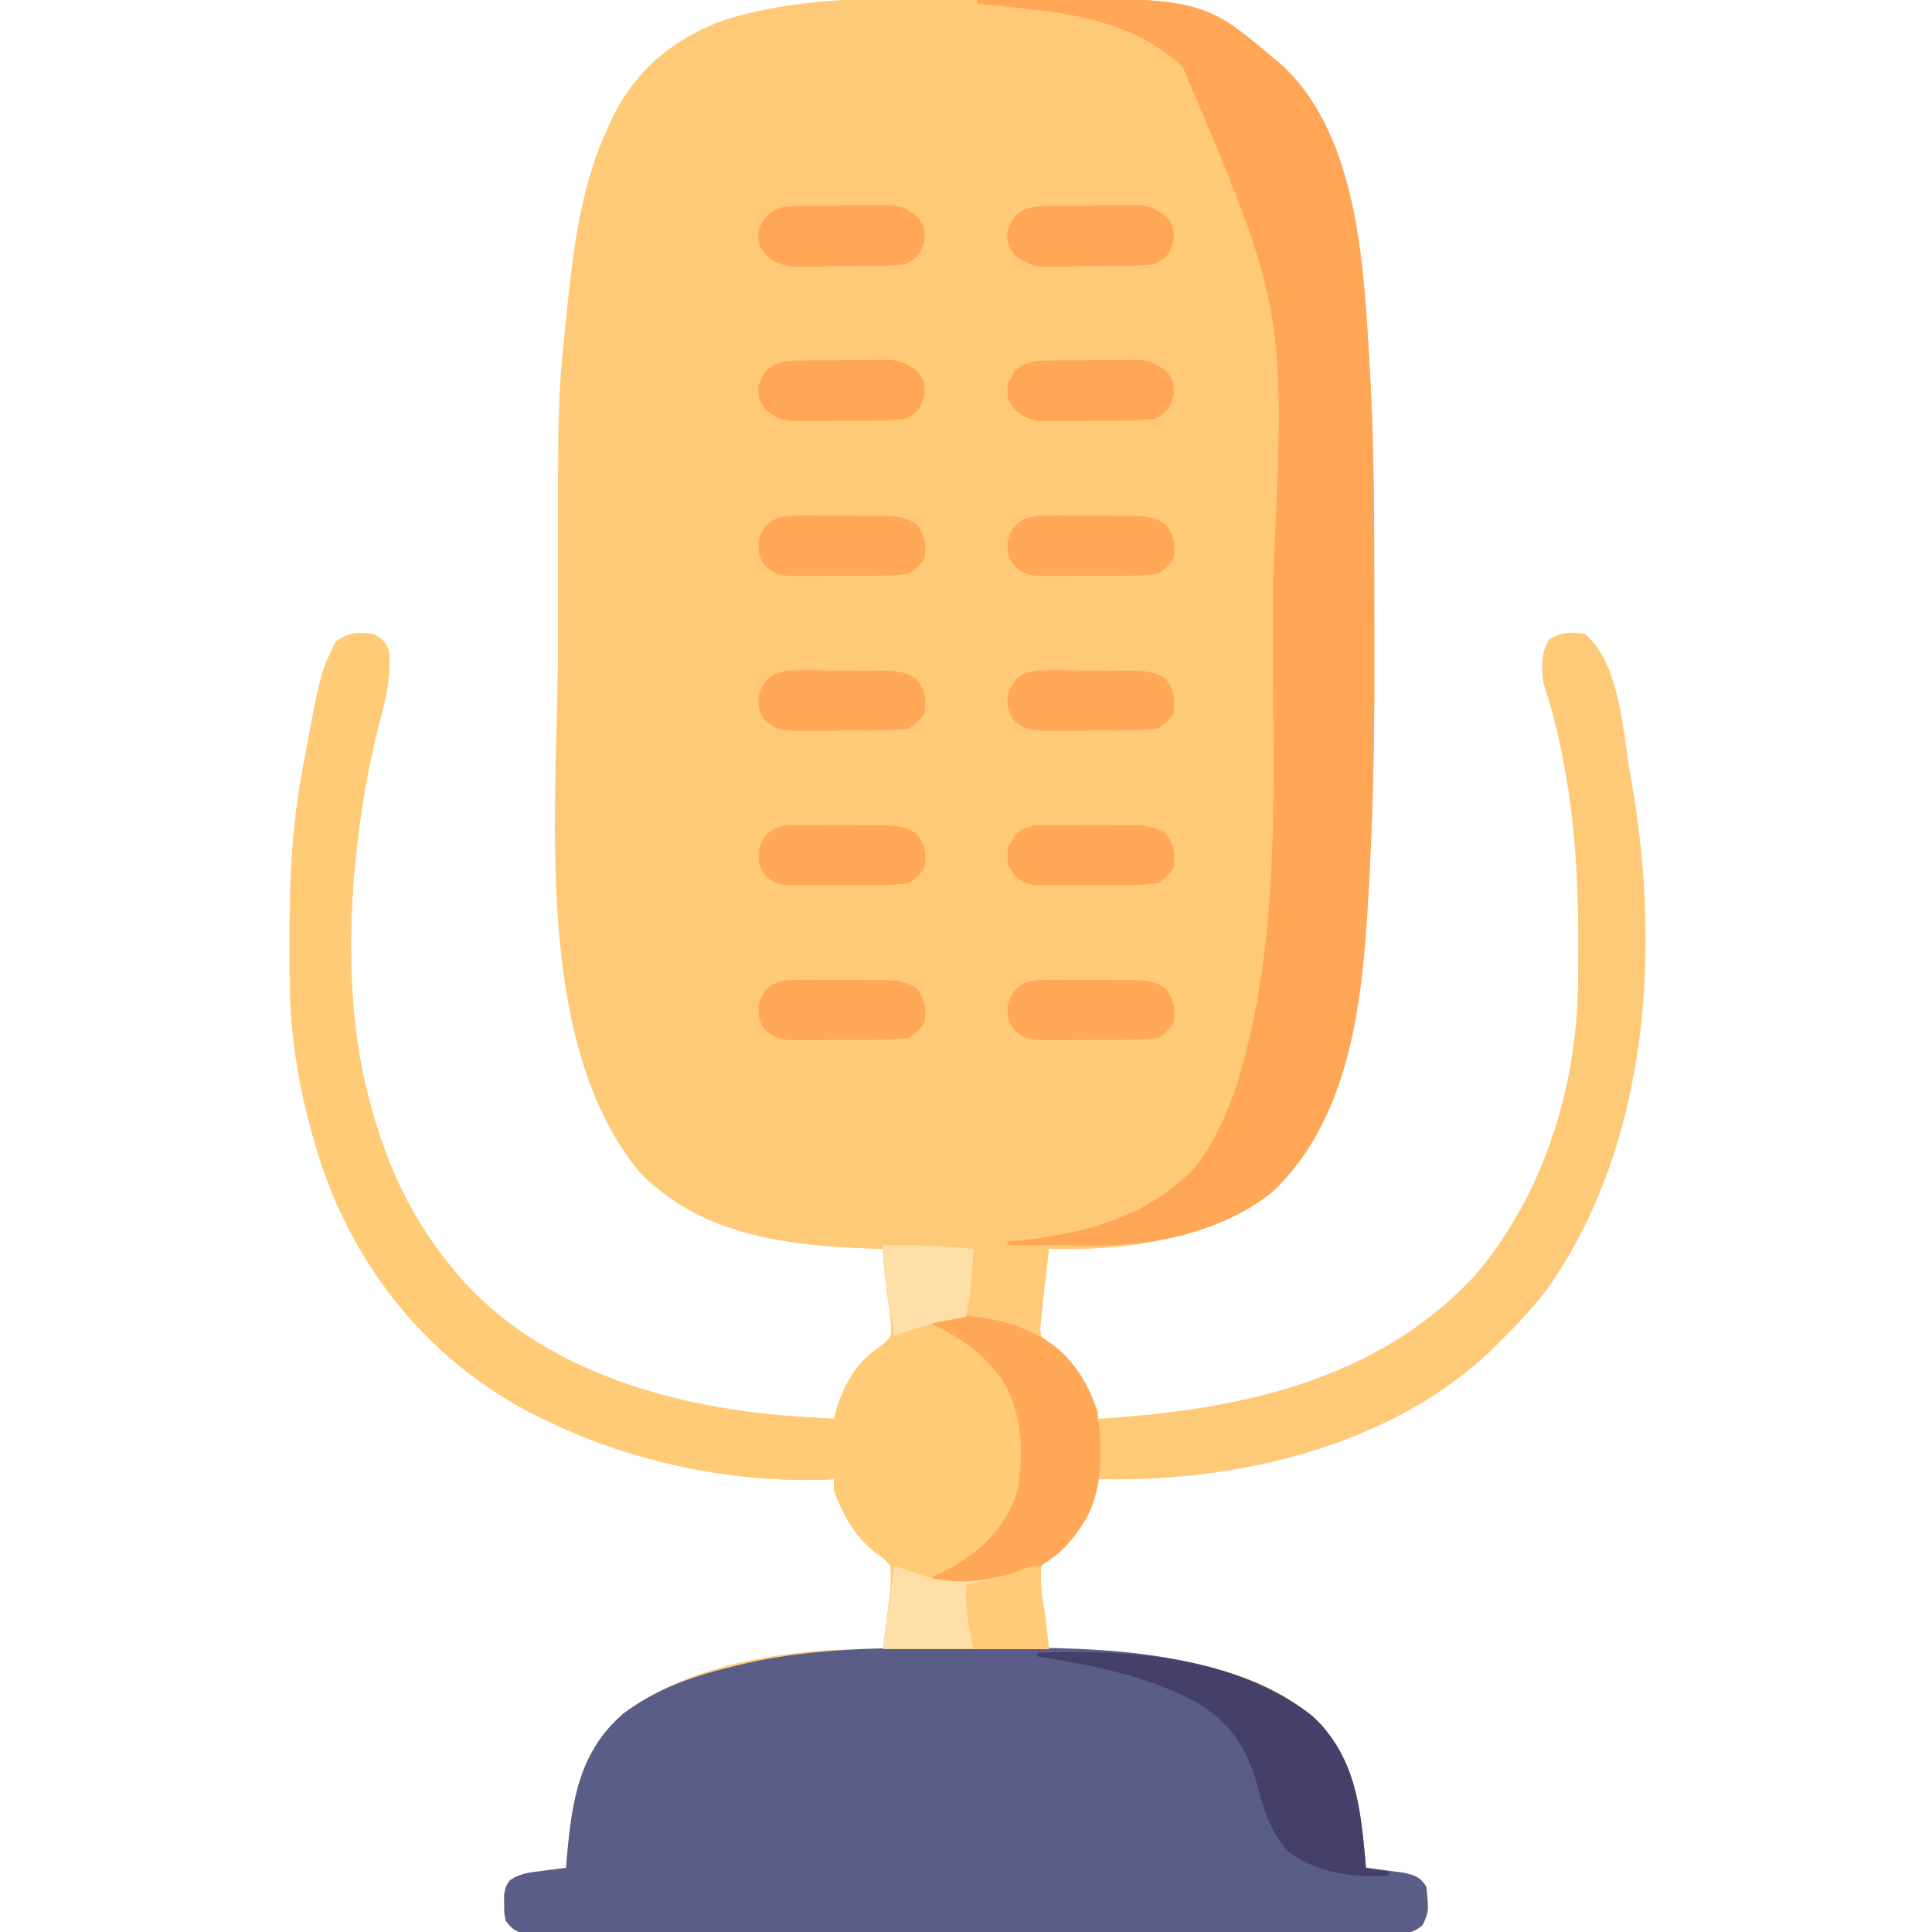
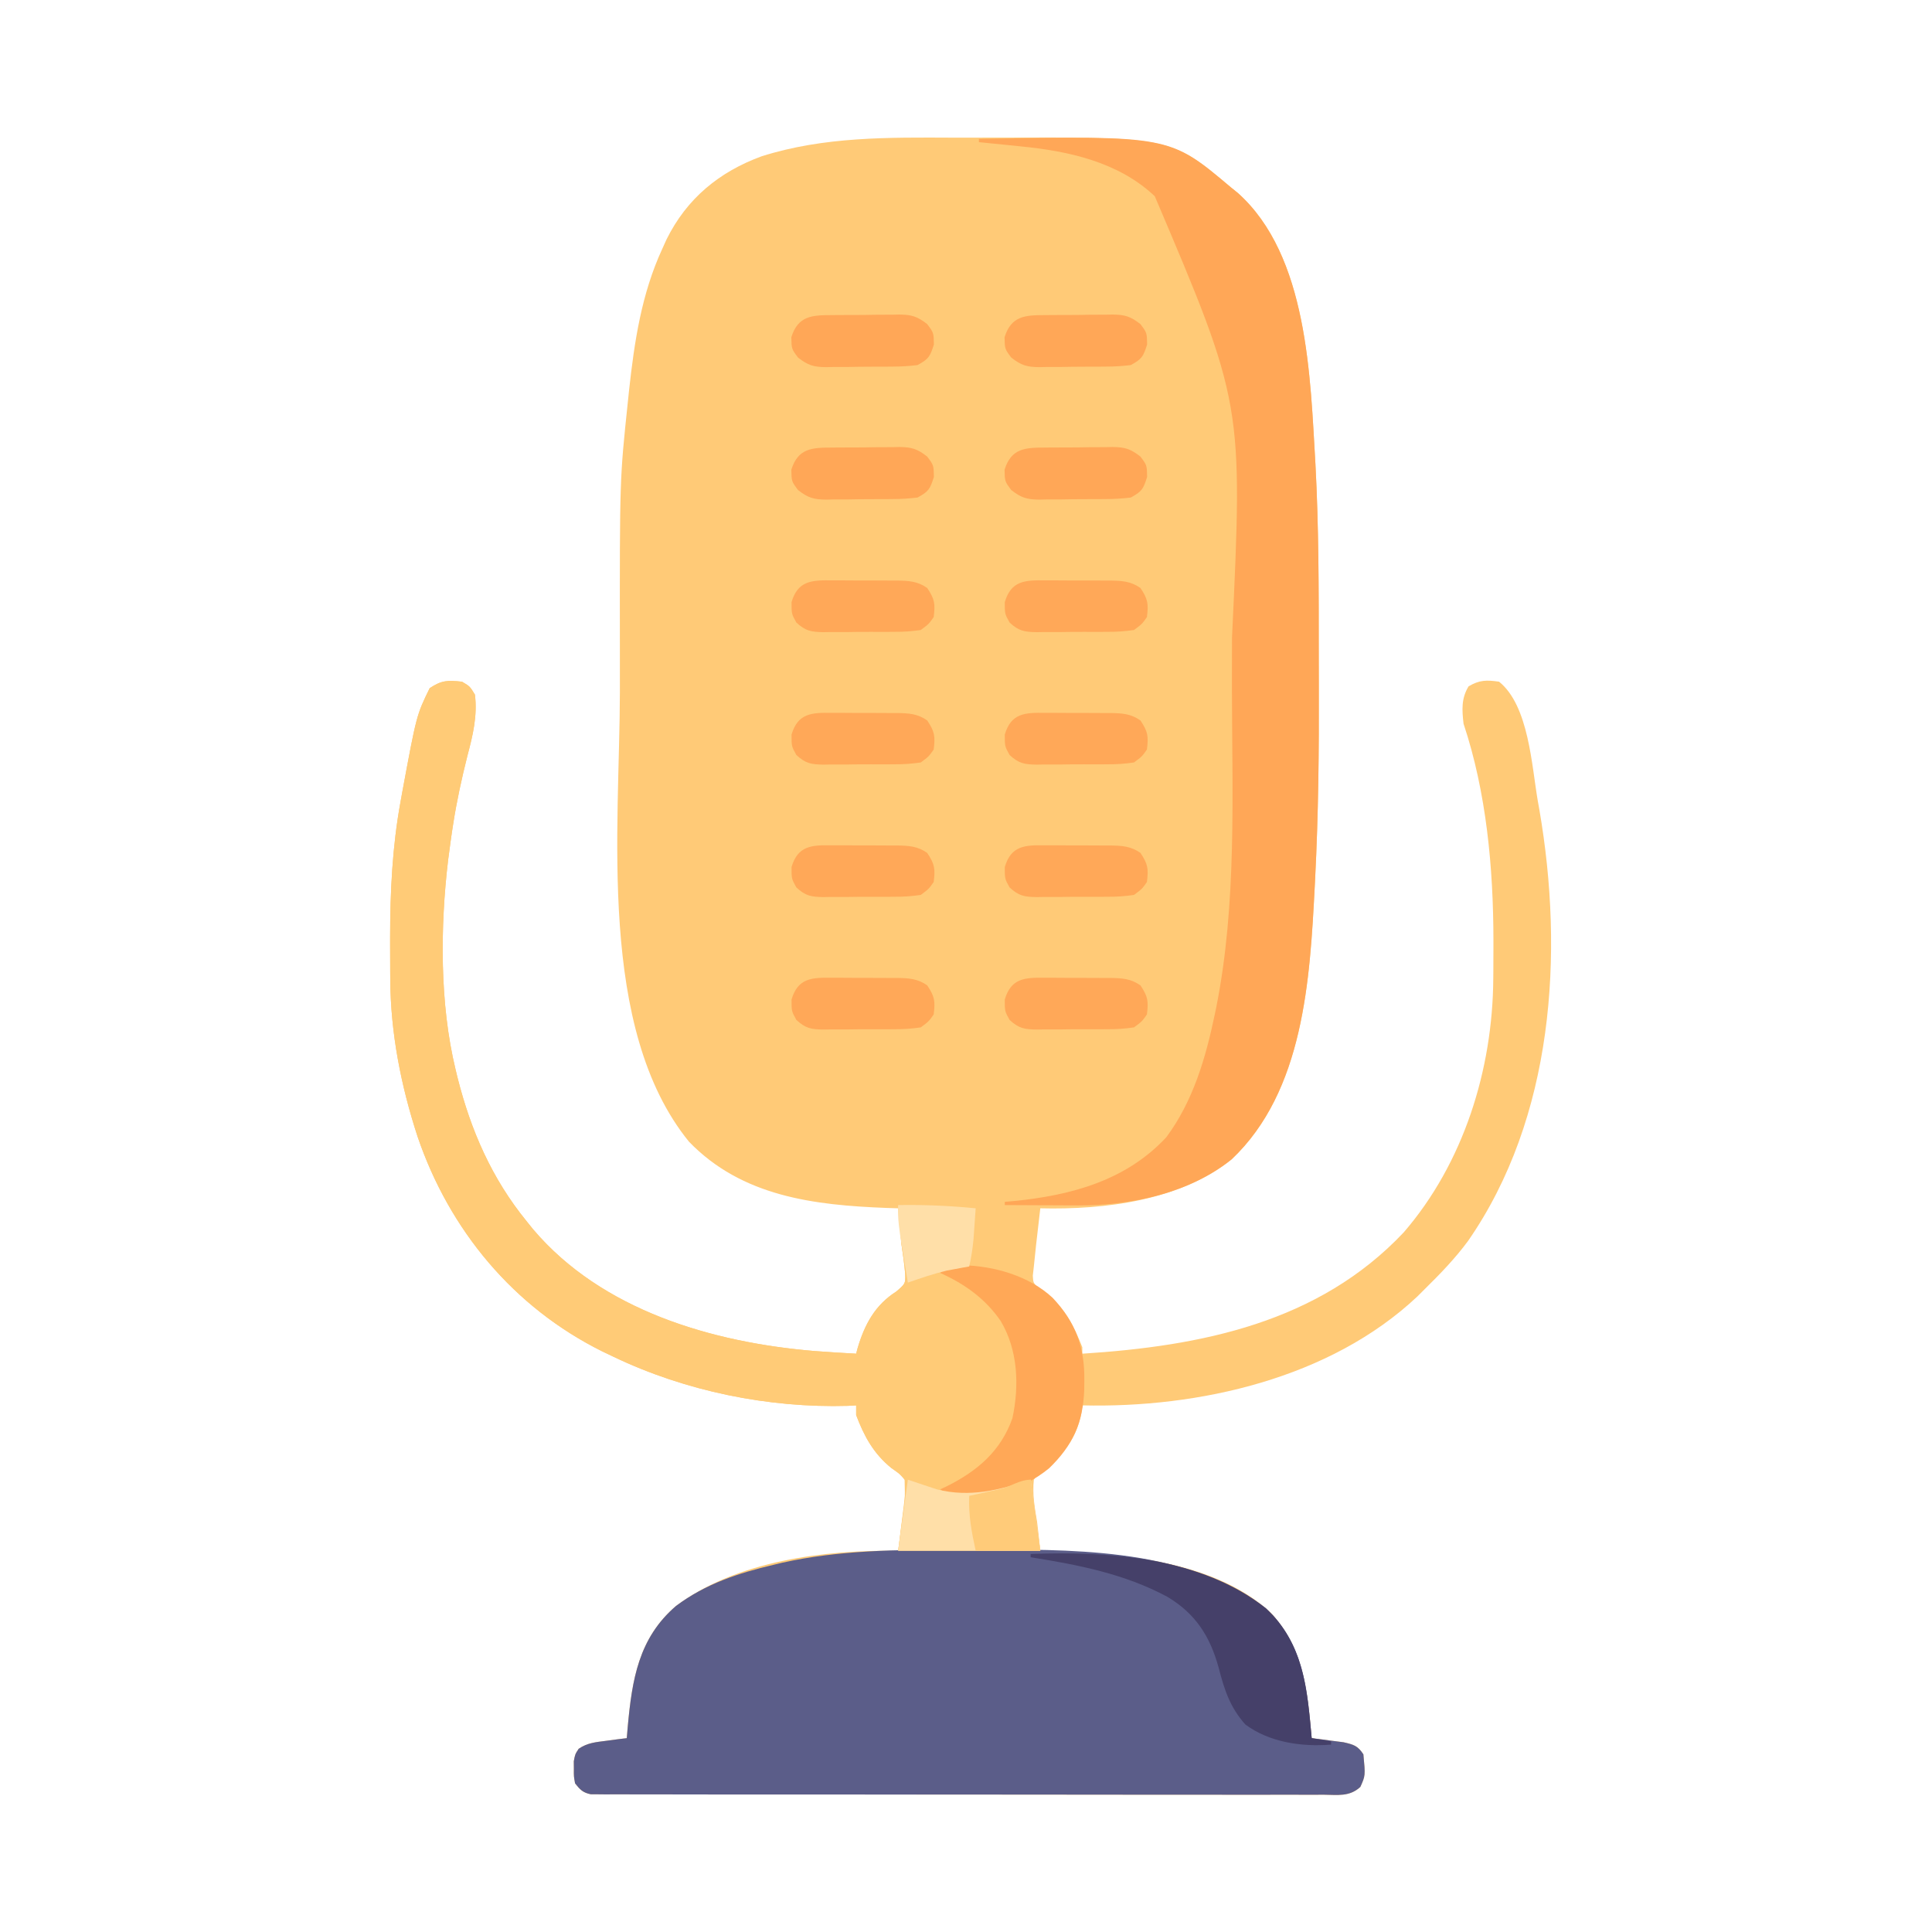
- <svg xmlns="http://www.w3.org/2000/svg" version="1.1" width="512" height="512">
+ <svg xmlns="http://www.w3.org/2000/svg" version="1.1" width="512" height="512" viewBox="-44 -43 598 598">
  <path d="M0 0 C4.02 0.017 8.04 0.007 12.061 -0.01 C67.335 -0.212 67.335 -0.212 85.828 15.391 C86.523 15.952 87.218 16.513 87.934 17.09 C109.729 36.525 110.382 74.254 111.989 101.076 C113.021 120.363 113.016 139.66 113.013 158.969 C113.013 162.598 113.02 166.228 113.034 169.858 C113.108 189.69 112.906 209.465 111.898 229.274 C111.836 230.518 111.836 230.518 111.772 231.788 C110.282 260.6 108.366 295.074 86.078 316.204 C70.247 329.003 46.657 331.883 26.828 331.391 C26.491 334.287 26.159 337.182 25.828 340.079 C25.685 341.304 25.685 341.304 25.539 342.553 C25.281 344.831 25.051 347.11 24.828 349.391 C24.722 350.335 24.617 351.278 24.508 352.25 C24.64 354.549 24.64 354.549 26.586 356.208 C27.367 356.784 28.148 357.36 28.953 357.954 C34.449 362.495 37.247 367.812 39.828 374.391 C39.828 375.051 39.828 375.711 39.828 376.391 C76.717 374.041 112.933 366.775 139.266 338.891 C157.832 317.442 166.853 288.468 167.031 260.325 C167.038 259.577 167.045 258.829 167.053 258.059 C167.07 255.649 167.076 253.239 167.078 250.829 C167.079 250.002 167.079 249.175 167.08 248.323 C167.051 226.019 164.926 202.685 157.828 181.391 C157.345 177.093 157.099 173.587 159.391 169.829 C162.783 167.828 164.955 167.838 168.828 168.391 C178.025 175.804 178.912 194.331 180.828 205.391 C180.982 206.249 181.136 207.108 181.294 207.992 C189.012 252.654 185.681 303.351 159.226 341.498 C155.239 346.899 150.608 351.694 145.828 356.391 C144.705 357.513 144.705 357.513 143.559 358.657 C116.589 384.075 75.831 393.253 39.828 392.391 C39.66 393.723 39.66 393.723 39.488 395.083 C38.082 402.133 34.209 407.6 28.391 411.704 C26.269 413.267 26.269 413.267 24.828 415.391 C24.35 419.872 25.069 423.974 25.828 428.391 C26.192 431.388 26.514 434.389 26.828 437.391 C27.933 437.417 29.038 437.443 30.176 437.469 C52.49 438.201 81.177 440.624 98.305 456.708 C108.527 468.004 109.483 480.859 110.828 495.391 C112.184 495.555 112.184 495.555 113.566 495.723 C114.746 495.882 115.925 496.04 117.141 496.204 C118.898 496.43 118.898 496.43 120.691 496.661 C123.849 497.396 125.062 497.72 126.828 500.391 C127.456 506.989 127.456 506.989 125.889 510.487 C122.535 513.586 118.857 512.939 114.452 512.892 C113.48 512.898 112.507 512.903 111.506 512.909 C108.233 512.923 104.96 512.908 101.688 512.893 C99.347 512.897 97.007 512.902 94.666 512.909 C88.299 512.923 81.931 512.912 75.564 512.895 C69.584 512.883 63.605 512.887 57.626 512.891 C45.778 512.896 33.93 512.882 22.082 512.858 C10.579 512.834 -0.923 512.827 -12.426 512.837 C-24.944 512.849 -37.463 512.851 -49.982 512.836 C-56.611 512.828 -63.24 512.825 -69.87 512.831 C-76.101 512.835 -82.332 512.825 -88.564 512.804 C-90.856 512.798 -93.147 512.798 -95.439 512.803 C-98.558 512.808 -101.677 512.796 -104.796 512.779 C-105.711 512.785 -106.626 512.791 -107.569 512.797 C-108.403 512.789 -109.236 512.78 -110.094 512.771 C-110.814 512.77 -111.535 512.769 -112.277 512.768 C-114.739 512.278 -115.636 511.34 -117.172 509.391 C-117.57 507.235 -117.57 507.235 -117.547 504.891 C-117.558 503.731 -117.558 503.731 -117.57 502.547 C-117.172 500.391 -117.172 500.391 -116.066 498.684 C-113.32 496.81 -110.76 496.625 -107.484 496.204 C-105.715 495.966 -105.715 495.966 -103.91 495.723 C-102.555 495.559 -102.555 495.559 -101.172 495.391 C-101.074 494.231 -100.976 493.071 -100.875 491.875 C-99.536 477.349 -97.558 464.444 -85.918 454.458 C-67.183 440.474 -40.043 437.107 -17.172 437.391 C-16.834 434.85 -16.501 432.308 -16.172 429.766 C-16.076 429.053 -15.981 428.34 -15.883 427.606 C-15.024 421.507 -15.024 421.507 -15.172 415.391 C-16.908 413.372 -16.908 413.372 -19.297 411.766 C-24.8 407.271 -27.678 401.992 -30.172 395.391 C-30.172 394.401 -30.172 393.411 -30.172 392.391 C-31.014 392.438 -31.855 392.484 -32.723 392.532 C-57.323 393.247 -82.934 388.018 -105.172 377.391 C-106.349 376.829 -107.526 376.267 -108.738 375.688 C-136.238 362.038 -156.084 338.098 -165.922 309.204 C-171.06 293.482 -174.278 277.17 -174.375 260.606 C-174.382 259.796 -174.389 258.986 -174.396 258.151 C-174.414 255.543 -174.42 252.936 -174.422 250.329 C-174.423 249.435 -174.423 248.541 -174.424 247.62 C-174.407 233.347 -173.753 219.46 -171.172 205.391 C-170.984 204.355 -170.797 203.319 -170.604 202.252 C-166.243 178.732 -166.243 178.732 -162.172 170.391 C-158.451 167.911 -156.574 167.928 -152.172 168.391 C-149.734 169.829 -149.734 169.829 -148.172 172.391 C-147.355 178.928 -148.815 184.99 -150.484 191.266 C-152.266 198.337 -153.809 205.371 -154.922 212.579 C-155.037 213.319 -155.152 214.059 -155.271 214.822 C-155.596 217.009 -155.89 219.198 -156.172 221.391 C-156.268 222.098 -156.363 222.806 -156.462 223.535 C-158.929 244.267 -159.098 268.054 -154.172 288.391 C-153.973 289.213 -153.775 290.034 -153.57 290.881 C-149.419 307.336 -142.948 322.167 -132.172 335.391 C-131.159 336.65 -131.159 336.65 -130.125 337.934 C-108.845 362.981 -74.767 372.925 -43.068 375.566 C-38.772 375.893 -34.474 376.159 -30.172 376.391 C-30.025 375.834 -29.878 375.277 -29.727 374.704 C-27.569 367.364 -24.317 361.305 -17.734 357.141 C-14.923 354.7 -14.923 354.7 -14.984 351.805 C-15.245 348.636 -15.685 345.533 -16.172 342.391 C-16.374 340.309 -16.562 338.226 -16.734 336.141 C-16.88 334.558 -17.025 332.974 -17.172 331.391 C-18.346 331.354 -19.521 331.316 -20.73 331.278 C-43.181 330.423 -65.498 327.773 -81.922 310.766 C-110.427 275.646 -103.354 213.72 -103.302 171.617 C-103.297 166.904 -103.3 162.19 -103.306 157.476 C-103.359 105.766 -103.359 105.766 -100.859 82.016 C-100.73 80.766 -100.6 79.517 -100.466 78.229 C-98.81 63.102 -96.604 48.313 -90.172 34.391 C-89.743 33.44 -89.313 32.488 -88.871 31.508 C-82.594 18.812 -72.519 10.556 -59.422 5.766 C-40.051 -0.371 -20.102 -0.086 0 0 Z " fill="#FFCA77" transform="translate(251.1719,-0.3911133)" />
  <path d="M0 0 C3.914 0.003 7.827 -0.02 11.74 -0.046 C40.004 -0.117 75.934 0.249 98.25 20.316 C108.175 31.402 108.938 44.144 110.25 58.316 C111.154 58.425 112.058 58.535 112.989 58.648 C114.168 58.806 115.348 58.965 116.563 59.128 C117.735 59.279 118.906 59.43 120.114 59.585 C123.271 60.321 124.484 60.645 126.25 63.316 C126.879 69.913 126.879 69.913 125.311 73.412 C121.957 76.51 118.279 75.863 113.874 75.817 C112.902 75.822 111.93 75.828 110.928 75.834 C107.655 75.847 104.383 75.832 101.11 75.817 C98.769 75.821 96.429 75.827 94.089 75.834 C87.721 75.848 81.353 75.837 74.986 75.82 C69.006 75.808 63.027 75.812 57.048 75.815 C45.2 75.821 33.352 75.807 21.504 75.782 C10.002 75.758 -1.501 75.751 -13.004 75.762 C-25.522 75.773 -38.041 75.775 -50.56 75.761 C-57.189 75.753 -63.818 75.749 -70.448 75.755 C-76.679 75.76 -82.91 75.75 -89.142 75.728 C-91.434 75.723 -93.725 75.722 -96.017 75.727 C-99.136 75.733 -102.255 75.721 -105.374 75.703 C-106.747 75.712 -106.747 75.712 -108.147 75.722 C-108.98 75.713 -109.814 75.705 -110.672 75.696 C-111.392 75.695 -112.113 75.694 -112.855 75.693 C-115.317 75.203 -116.214 74.264 -117.75 72.316 C-118.148 70.159 -118.148 70.159 -118.125 67.816 C-118.132 67.042 -118.14 66.269 -118.148 65.472 C-117.75 63.316 -117.75 63.316 -116.644 61.609 C-113.898 59.735 -111.338 59.55 -108.062 59.128 C-106.883 58.97 -105.703 58.811 -104.488 58.648 C-103.584 58.538 -102.681 58.429 -101.75 58.316 C-101.652 57.156 -101.554 55.995 -101.453 54.8 C-100.114 40.274 -98.136 27.368 -86.496 17.382 C-77.28 10.504 -67.252 7.239 -56.187 4.628 C-55.345 4.426 -54.502 4.223 -53.634 4.014 C-35.942 0.088 -18.037 -0.03 0 0 Z " fill="#5B5D89" transform="translate(251.7498,436.6843)" />
  <path d="M0 0 C2.438 1.438 2.438 1.438 4 4 C4.817 10.537 3.357 16.599 1.688 22.875 C-0.094 29.945 -1.637 36.98 -2.75 44.188 C-2.865 44.928 -2.98 45.668 -3.099 46.431 C-3.424 48.618 -3.718 50.807 -4 53 C-4.096 53.707 -4.191 54.415 -4.29 55.144 C-6.757 75.875 -6.926 99.663 -2 120 C-1.801 120.822 -1.603 121.643 -1.398 122.49 C2.752 138.945 9.224 153.776 20 167 C21.013 168.259 21.013 168.259 22.047 169.543 C43.327 194.59 77.405 204.534 109.104 207.175 C113.4 207.502 117.698 207.768 122 208 C122.147 207.443 122.294 206.886 122.445 206.312 C124.603 198.973 127.855 192.914 134.438 188.75 C137.245 186.313 137.245 186.313 137.188 183.449 C136.924 180.27 136.479 177.154 136 174 C135.796 171.751 135.608 169.501 135.438 167.25 C135.354 166.245 135.27 165.239 135.184 164.203 C135.123 163.476 135.062 162.749 135 162 C143.064 161.871 150.975 162.203 159 163 C158.858 165.063 158.711 167.125 158.562 169.188 C158.441 170.91 158.441 170.91 158.316 172.668 C158.046 175.516 157.625 178.212 157 181 C154.69 181.33 152.38 181.66 150 182 C151.972 183.489 153.949 184.964 155.965 186.395 C163.777 192.01 170.213 199.266 172 209 C172.833 221.375 172.074 230.476 163.812 240.312 C159.701 244.649 155.434 247.559 150 250 C151.602 251.602 153.287 251.17 155.5 251.188 C162.845 251.114 169.053 249.316 176 247 C176.99 254.26 177.98 261.52 179 269 C164.48 269 149.96 269 135 269 C135.99 261.08 135.99 261.08 137 253 C137.676 247.303 137.676 247.303 135.242 245.086 C134.461 244.521 133.68 243.957 132.875 243.375 C127.372 238.88 124.494 233.601 122 227 C122 226.01 122 225.02 122 224 C121.158 224.046 120.316 224.093 119.449 224.141 C94.849 224.856 69.238 219.626 47 209 C45.823 208.438 44.646 207.876 43.434 207.297 C15.934 193.646 -3.912 169.706 -13.75 140.812 C-18.888 125.091 -22.106 108.779 -22.203 92.215 C-22.21 91.405 -22.217 90.594 -22.224 89.76 C-22.242 87.152 -22.248 84.545 -22.25 81.938 C-22.251 81.044 -22.251 80.15 -22.252 79.229 C-22.235 64.956 -21.582 51.069 -19 37 C-18.812 35.964 -18.625 34.928 -18.432 33.861 C-14.071 10.341 -14.071 10.341 -10 2 C-6.279 -0.48 -4.402 -0.463 0 0 Z " fill="#FFCB77" transform="translate(99,168)" />
  <path d="M0 0 C58.994 -1.036 58.994 -1.036 78 15 C78.695 15.561 79.39 16.121 80.105 16.699 C101.901 36.134 102.554 73.863 104.161 100.685 C105.193 119.972 105.188 139.269 105.185 158.577 C105.185 162.207 105.192 165.837 105.206 169.467 C105.28 189.298 105.078 209.074 104.07 228.883 C104.007 230.127 104.007 230.127 103.943 231.397 C102.454 260.209 100.538 294.683 78.25 315.812 C65.292 326.289 47.144 330.168 30.754 330.098 C30.098 330.096 29.442 330.095 28.766 330.093 C26.698 330.088 24.63 330.075 22.562 330.062 C21.149 330.057 19.736 330.053 18.322 330.049 C14.881 330.038 11.441 330.021 8 330 C8 329.67 8 329.34 8 329 C8.969 328.914 9.939 328.827 10.938 328.738 C28.603 326.966 45.528 322.415 58 309 C66.295 297.846 70.202 284.423 73 271 C73.142 270.322 73.284 269.644 73.43 268.946 C79.901 236.64 78.348 202.642 78.316 169.893 C78.311 164.718 78.318 159.543 78.336 154.368 C81.734 81.953 81.734 81.953 54.438 17.75 C43.239 7.139 27.735 3.752 12.938 2.312 C11.69 2.183 10.443 2.053 9.158 1.92 C6.106 1.604 3.054 1.298 0 1 C0 0.67 0 0.34 0 0 Z " fill="#FFA757" transform="translate(259,0)" />
  <path d="M0 0 C9.807 0.18 20.736 3.273 28.02 10.09 C35.144 17.665 37.942 25.344 37.812 35.688 C37.803 36.608 37.794 37.529 37.785 38.477 C37.441 48.671 34.247 55.774 26.875 62.875 C17.913 70.12 7.625 72.555 -3.812 71.375 C-4.803 70.715 -5.793 70.055 -6.812 69.375 C-6.111 69.046 -5.41 68.718 -4.688 68.379 C4.732 63.656 11.987 57.494 15.566 47.312 C17.702 37.212 17.281 26.248 11.934 17.27 C7.163 10.341 0.816 5.808 -6.812 2.375 C-4.318 -0.119 -3.455 0.051 0 0 Z " fill="#FFA857" transform="translate(253.8125,348.625)" />
  <path d="M0 0 C24.289 -0.932 52.994 1.039 72.875 16.812 C84.616 27.838 85.599 41.87 87 57 C88.98 57.33 90.96 57.66 93 58 C93 58.33 93 58.66 93 59 C83.963 59.734 73.889 58.315 66.438 52.75 C61.688 47.391 59.961 42.016 58.188 35.125 C55.502 25.404 51.03 18.457 42.301 13.234 C29.022 6.11 14.735 3.355 0 1 C0 0.67 0 0.34 0 0 Z " fill="#454069" transform="translate(275,438)" />
  <path d="M0 0 C2.97 0.99 5.94 1.98 9 3 C19.192 5.548 28.26 3.247 38 0 C38.99 7.26 39.98 14.52 41 22 C26.48 22 11.96 22 -3 22 C-2.01 14.74 -1.02 7.48 0 0 Z " fill="#FFDFA8" transform="translate(237,415)" />
  <path d="M0 0 C0.737 -0.008 1.474 -0.015 2.234 -0.023 C3.79 -0.034 5.345 -0.037 6.901 -0.032 C9.275 -0.031 11.645 -0.073 14.018 -0.117 C15.533 -0.122 17.048 -0.125 18.562 -0.125 C19.268 -0.141 19.973 -0.158 20.7 -0.175 C24.558 -0.121 26.246 0.39 29.33 2.779 C31.348 5.469 31.348 5.469 31.41 9.094 C30.213 12.897 29.762 13.602 26.348 15.469 C23.716 15.785 21.327 15.937 18.695 15.938 C17.958 15.945 17.221 15.953 16.462 15.961 C14.906 15.971 13.35 15.974 11.794 15.97 C9.421 15.969 7.051 16.01 4.678 16.055 C3.163 16.06 1.648 16.063 0.133 16.062 C-0.925 16.087 -0.925 16.087 -2.005 16.112 C-5.862 16.058 -7.551 15.547 -10.635 13.158 C-12.652 10.469 -12.652 10.469 -12.715 6.844 C-10.623 0.198 -6.349 0.002 0 0 Z " fill="#FFA757" transform="translate(279.6523,95.53125)" />
  <path d="M0 0 C0.737 -0.008 1.474 -0.015 2.234 -0.023 C3.79 -0.034 5.345 -0.037 6.901 -0.032 C9.275 -0.031 11.645 -0.073 14.018 -0.117 C15.533 -0.122 17.048 -0.125 18.562 -0.125 C19.268 -0.141 19.973 -0.158 20.7 -0.175 C24.558 -0.121 26.246 0.39 29.33 2.779 C31.348 5.469 31.348 5.469 31.41 9.094 C30.213 12.897 29.762 13.602 26.348 15.469 C23.716 15.785 21.327 15.937 18.695 15.938 C17.958 15.945 17.221 15.953 16.462 15.961 C14.906 15.971 13.35 15.974 11.794 15.97 C9.421 15.969 7.051 16.01 4.678 16.055 C3.163 16.06 1.648 16.063 0.133 16.062 C-0.925 16.087 -0.925 16.087 -2.005 16.112 C-5.862 16.058 -7.551 15.547 -10.635 13.158 C-12.652 10.469 -12.652 10.469 -12.715 6.844 C-10.623 0.198 -6.349 0.002 0 0 Z " fill="#FFA757" transform="translate(213.6523,95.53125)" />
  <path d="M0 0 C0.737 -0.008 1.474 -0.015 2.234 -0.023 C3.79 -0.034 5.345 -0.037 6.901 -0.032 C9.275 -0.031 11.645 -0.073 14.018 -0.117 C15.533 -0.122 17.048 -0.125 18.562 -0.125 C19.268 -0.141 19.973 -0.158 20.7 -0.175 C24.558 -0.121 26.246 0.39 29.33 2.779 C31.348 5.469 31.348 5.469 31.41 9.094 C30.213 12.897 29.762 13.602 26.348 15.469 C23.716 15.785 21.327 15.937 18.695 15.938 C17.958 15.945 17.221 15.953 16.462 15.961 C14.906 15.971 13.35 15.974 11.794 15.97 C9.421 15.969 7.051 16.01 4.678 16.055 C3.163 16.06 1.648 16.063 0.133 16.062 C-0.925 16.087 -0.925 16.087 -2.005 16.112 C-5.862 16.058 -7.551 15.547 -10.635 13.158 C-12.652 10.469 -12.652 10.469 -12.715 6.844 C-10.623 0.198 -6.349 0.002 0 0 Z " fill="#FFA757" transform="translate(279.6523,54.53125)" />
  <path d="M0 0 C0.737 -0.008 1.474 -0.015 2.234 -0.023 C3.79 -0.034 5.345 -0.037 6.901 -0.032 C9.275 -0.031 11.645 -0.073 14.018 -0.117 C15.533 -0.122 17.048 -0.125 18.562 -0.125 C19.268 -0.141 19.973 -0.158 20.7 -0.175 C24.558 -0.121 26.246 0.39 29.33 2.779 C31.348 5.469 31.348 5.469 31.41 9.094 C30.213 12.897 29.762 13.602 26.348 15.469 C23.716 15.785 21.327 15.937 18.695 15.938 C17.958 15.945 17.221 15.953 16.462 15.961 C14.906 15.971 13.35 15.974 11.794 15.97 C9.421 15.969 7.051 16.01 4.678 16.055 C3.163 16.06 1.648 16.063 0.133 16.062 C-0.925 16.087 -0.925 16.087 -2.005 16.112 C-5.862 16.058 -7.551 15.547 -10.635 13.158 C-12.652 10.469 -12.652 10.469 -12.715 6.844 C-10.623 0.198 -6.349 0.002 0 0 Z " fill="#FFA757" transform="translate(213.6523,54.53125)" />
  <path d="M0 0 C1.076 -0.001 1.076 -0.001 2.174 -0.002 C3.687 0.001 5.2 0.011 6.712 0.027 C9.023 0.051 11.333 0.048 13.645 0.041 C15.117 0.047 16.59 0.054 18.062 0.062 C18.751 0.062 19.44 0.061 20.149 0.06 C23.752 0.113 26.541 0.256 29.531 2.363 C31.859 5.855 32.034 7.256 31.531 11.363 C30.016 13.519 30.016 13.519 27.531 15.363 C24.691 15.773 22.245 15.948 19.406 15.93 C18.23 15.939 18.23 15.939 17.031 15.948 C15.377 15.956 13.722 15.952 12.068 15.94 C9.539 15.926 7.013 15.96 4.484 15.998 C2.875 15.999 1.266 15.997 -0.344 15.992 C-1.475 16.012 -1.475 16.012 -2.629 16.032 C-6.439 15.965 -8.135 15.671 -10.977 13.051 C-12.469 10.363 -12.469 10.363 -12.469 6.738 C-10.505 0.11 -6.273 -0.084 0 0 Z " fill="#FFA858" transform="translate(279.4688,259.6367)" />
  <path d="M0 0 C1.076 -0.001 1.076 -0.001 2.174 -0.002 C3.687 0.001 5.2 0.011 6.712 0.027 C9.023 0.051 11.333 0.048 13.645 0.041 C15.117 0.047 16.59 0.054 18.062 0.062 C18.751 0.062 19.44 0.061 20.149 0.06 C23.752 0.113 26.541 0.256 29.531 2.363 C31.859 5.855 32.034 7.256 31.531 11.363 C30.016 13.519 30.016 13.519 27.531 15.363 C24.691 15.773 22.245 15.948 19.406 15.93 C18.23 15.939 18.23 15.939 17.031 15.948 C15.377 15.956 13.722 15.952 12.068 15.94 C9.539 15.926 7.013 15.96 4.484 15.998 C2.875 15.999 1.266 15.997 -0.344 15.992 C-1.475 16.012 -1.475 16.012 -2.629 16.032 C-6.439 15.965 -8.135 15.671 -10.977 13.051 C-12.469 10.363 -12.469 10.363 -12.469 6.738 C-10.505 0.11 -6.273 -0.084 0 0 Z " fill="#FFA858" transform="translate(213.4688,259.6367)" />
  <path d="M0 0 C1.076 -0.001 1.076 -0.001 2.174 -0.002 C3.687 0.001 5.2 0.011 6.712 0.027 C9.023 0.051 11.333 0.048 13.645 0.041 C15.117 0.047 16.59 0.054 18.062 0.062 C18.751 0.062 19.44 0.061 20.149 0.06 C23.752 0.113 26.541 0.256 29.531 2.363 C31.859 5.855 32.034 7.256 31.531 11.363 C30.016 13.519 30.016 13.519 27.531 15.363 C24.691 15.773 22.245 15.948 19.406 15.93 C18.23 15.939 18.23 15.939 17.031 15.948 C15.377 15.956 13.722 15.952 12.068 15.94 C9.539 15.926 7.013 15.96 4.484 15.998 C2.875 15.999 1.266 15.997 -0.344 15.992 C-1.475 16.012 -1.475 16.012 -2.629 16.032 C-6.439 15.965 -8.135 15.671 -10.977 13.051 C-12.469 10.363 -12.469 10.363 -12.469 6.738 C-10.505 0.11 -6.273 -0.084 0 0 Z " fill="#FFA858" transform="translate(279.4688,218.6367)" />
  <path d="M0 0 C1.076 -0.001 1.076 -0.001 2.174 -0.002 C3.687 0.001 5.2 0.011 6.712 0.027 C9.023 0.051 11.333 0.048 13.645 0.041 C15.117 0.047 16.59 0.054 18.062 0.062 C18.751 0.062 19.44 0.061 20.149 0.06 C23.752 0.113 26.541 0.256 29.531 2.363 C31.859 5.855 32.034 7.256 31.531 11.363 C30.016 13.519 30.016 13.519 27.531 15.363 C24.691 15.773 22.245 15.948 19.406 15.93 C18.23 15.939 18.23 15.939 17.031 15.948 C15.377 15.956 13.722 15.952 12.068 15.94 C9.539 15.926 7.013 15.96 4.484 15.998 C2.875 15.999 1.266 15.997 -0.344 15.992 C-1.475 16.012 -1.475 16.012 -2.629 16.032 C-6.439 15.965 -8.135 15.671 -10.977 13.051 C-12.469 10.363 -12.469 10.363 -12.469 6.738 C-10.505 0.11 -6.273 -0.084 0 0 Z " fill="#FFA858" transform="translate(213.4688,218.6367)" />
  <path d="M0 0 C1.076 -0.001 1.076 -0.001 2.174 -0.002 C3.687 0.001 5.2 0.011 6.712 0.027 C9.023 0.051 11.333 0.048 13.645 0.041 C15.117 0.047 16.59 0.054 18.062 0.062 C18.751 0.062 19.44 0.061 20.149 0.06 C23.752 0.113 26.541 0.256 29.531 2.363 C31.859 5.855 32.034 7.256 31.531 11.363 C30.016 13.519 30.016 13.519 27.531 15.363 C24.691 15.773 22.245 15.948 19.406 15.93 C18.23 15.939 18.23 15.939 17.031 15.948 C15.377 15.956 13.722 15.952 12.068 15.94 C9.539 15.926 7.013 15.96 4.484 15.998 C2.875 15.999 1.266 15.997 -0.344 15.992 C-1.475 16.012 -1.475 16.012 -2.629 16.032 C-6.439 15.965 -8.135 15.671 -10.977 13.051 C-12.469 10.363 -12.469 10.363 -12.469 6.738 C-10.505 0.11 -6.273 -0.084 0 0 Z " fill="#FFA858" transform="translate(279.4688,177.6367)" />
  <path d="M0 0 C1.076 -0.001 1.076 -0.001 2.174 -0.002 C3.687 0.001 5.2 0.011 6.712 0.027 C9.023 0.051 11.333 0.048 13.645 0.041 C15.117 0.047 16.59 0.054 18.062 0.062 C18.751 0.062 19.44 0.061 20.149 0.06 C23.752 0.113 26.541 0.256 29.531 2.363 C31.859 5.855 32.034 7.256 31.531 11.363 C30.016 13.519 30.016 13.519 27.531 15.363 C24.691 15.773 22.245 15.948 19.406 15.93 C18.23 15.939 18.23 15.939 17.031 15.948 C15.377 15.956 13.722 15.952 12.068 15.94 C9.539 15.926 7.013 15.96 4.484 15.998 C2.875 15.999 1.266 15.997 -0.344 15.992 C-1.475 16.012 -1.475 16.012 -2.629 16.032 C-6.439 15.965 -8.135 15.671 -10.977 13.051 C-12.469 10.363 -12.469 10.363 -12.469 6.738 C-10.505 0.11 -6.273 -0.084 0 0 Z " fill="#FFA858" transform="translate(213.4688,177.6367)" />
  <path d="M0 0 C1.076 -0.001 1.076 -0.001 2.174 -0.002 C3.687 0.001 5.2 0.011 6.712 0.027 C9.023 0.051 11.333 0.048 13.645 0.041 C15.117 0.047 16.59 0.054 18.062 0.062 C18.751 0.062 19.44 0.061 20.149 0.06 C23.752 0.113 26.541 0.256 29.531 2.363 C31.859 5.855 32.034 7.256 31.531 11.363 C30.016 13.519 30.016 13.519 27.531 15.363 C24.691 15.773 22.245 15.948 19.406 15.93 C18.23 15.939 18.23 15.939 17.031 15.948 C15.377 15.956 13.722 15.952 12.068 15.94 C9.539 15.926 7.013 15.96 4.484 15.998 C2.875 15.999 1.266 15.997 -0.344 15.992 C-1.475 16.012 -1.475 16.012 -2.629 16.032 C-6.439 15.965 -8.135 15.671 -10.977 13.051 C-12.469 10.363 -12.469 10.363 -12.469 6.738 C-10.505 0.11 -6.273 -0.084 0 0 Z " fill="#FFA858" transform="translate(279.4688,136.6367)" />
  <path d="M0 0 C1.076 -0.001 1.076 -0.001 2.174 -0.002 C3.687 0.001 5.2 0.011 6.712 0.027 C9.023 0.051 11.333 0.048 13.645 0.041 C15.117 0.047 16.59 0.054 18.062 0.062 C18.751 0.062 19.44 0.061 20.149 0.06 C23.752 0.113 26.541 0.256 29.531 2.363 C31.859 5.855 32.034 7.256 31.531 11.363 C30.016 13.519 30.016 13.519 27.531 15.363 C24.691 15.773 22.245 15.948 19.406 15.93 C18.23 15.939 18.23 15.939 17.031 15.948 C15.377 15.956 13.722 15.952 12.068 15.94 C9.539 15.926 7.013 15.96 4.484 15.998 C2.875 15.999 1.266 15.997 -0.344 15.992 C-1.475 16.012 -1.475 16.012 -2.629 16.032 C-6.439 15.965 -8.135 15.671 -10.977 13.051 C-12.469 10.363 -12.469 10.363 -12.469 6.738 C-10.505 0.11 -6.273 -0.084 0 0 Z " fill="#FFA858" transform="translate(213.4688,136.6367)" />
  <path d="M0 0 C8.064 -0.129 15.975 0.203 24 1 C23.858 3.063 23.711 5.125 23.562 7.188 C23.481 8.336 23.4 9.485 23.316 10.668 C23.046 13.516 22.625 16.212 22 19 C21.383 19.11 20.765 19.219 20.129 19.332 C18.859 19.57 18.859 19.57 17.562 19.812 C16.739 19.963 15.915 20.114 15.066 20.27 C10.952 21.25 6.994 22.616 3 24 C2.494 20.939 1.996 17.876 1.5 14.812 C1.357 13.948 1.214 13.084 1.066 12.193 C0.407 8.095 -0.207 4.168 0 0 Z " fill="#FFDFA8" transform="translate(234,330)" />
  <path d="M0 0 C0.99 7.26 1.98 14.52 3 22 C-3.6 22 -10.2 22 -17 22 C-18.276 16.178 -19.259 10.953 -19 5 C-18.108 4.807 -17.216 4.613 -16.297 4.414 C-15.126 4.154 -13.956 3.893 -12.75 3.625 C-11.59 3.37 -10.43 3.115 -9.234 2.852 C-6.087 2.023 -3.203 0 0 0 Z " fill="#FFCB79" transform="translate(275,415)" />
</svg>
